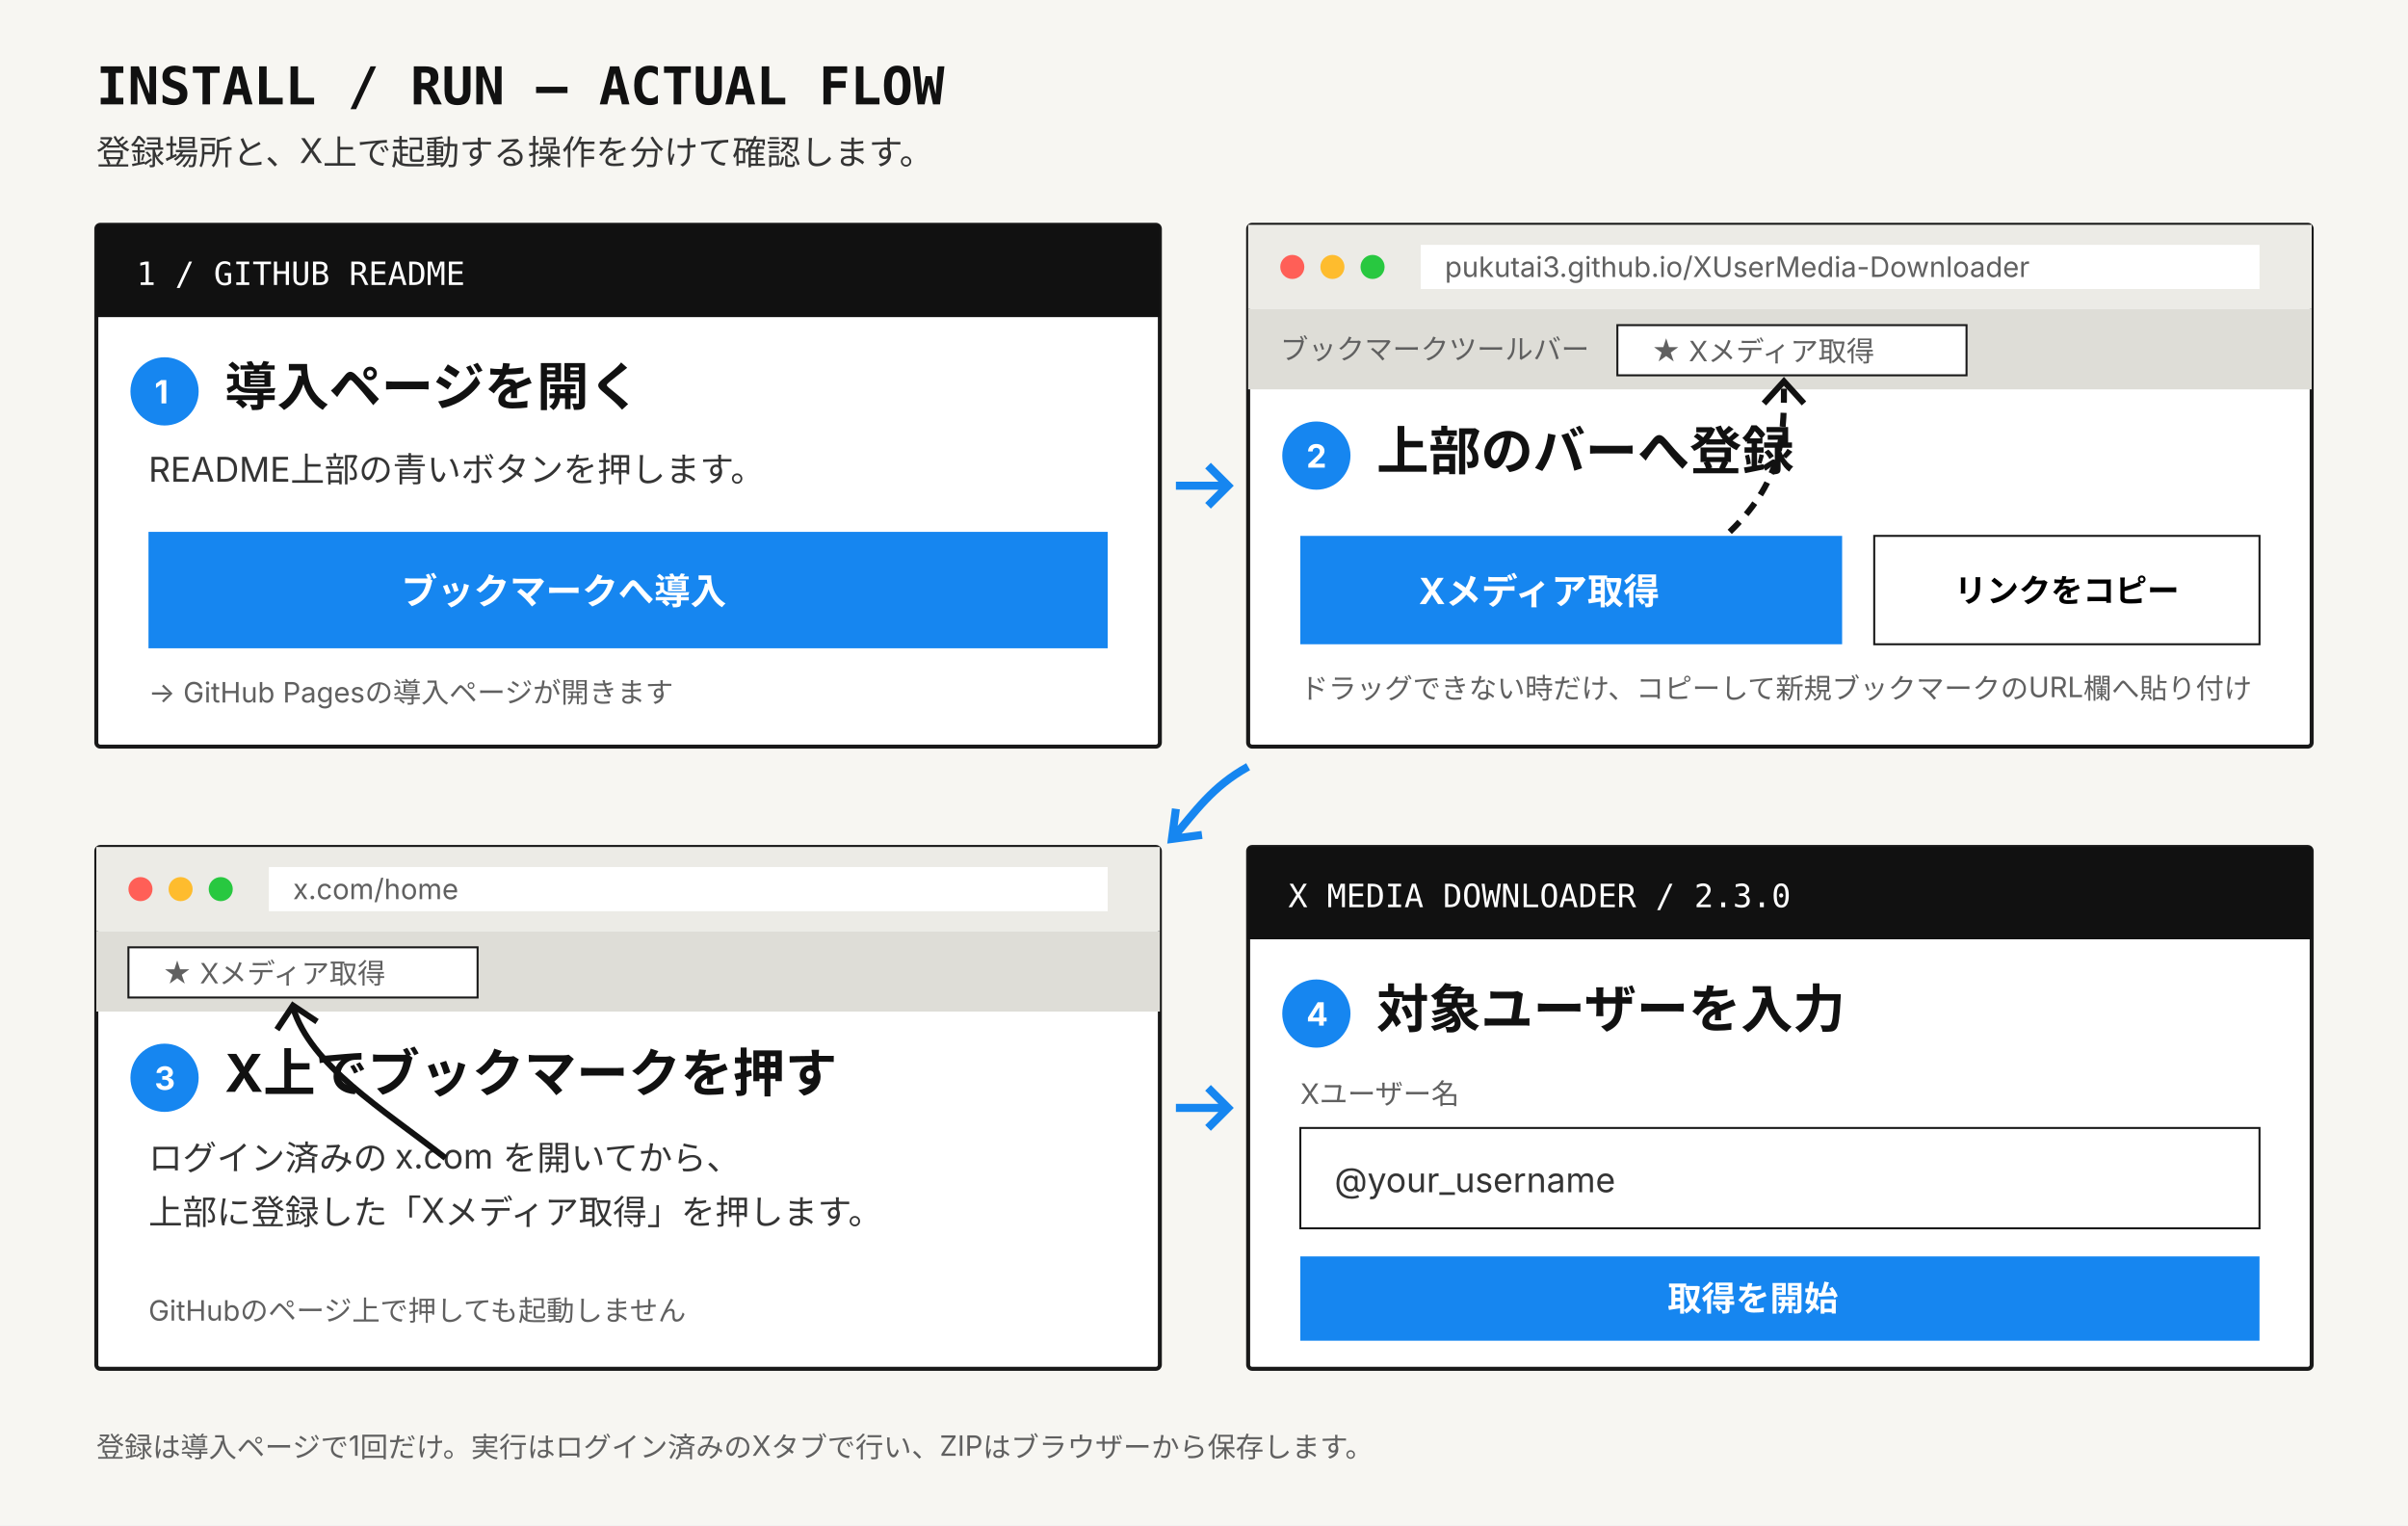
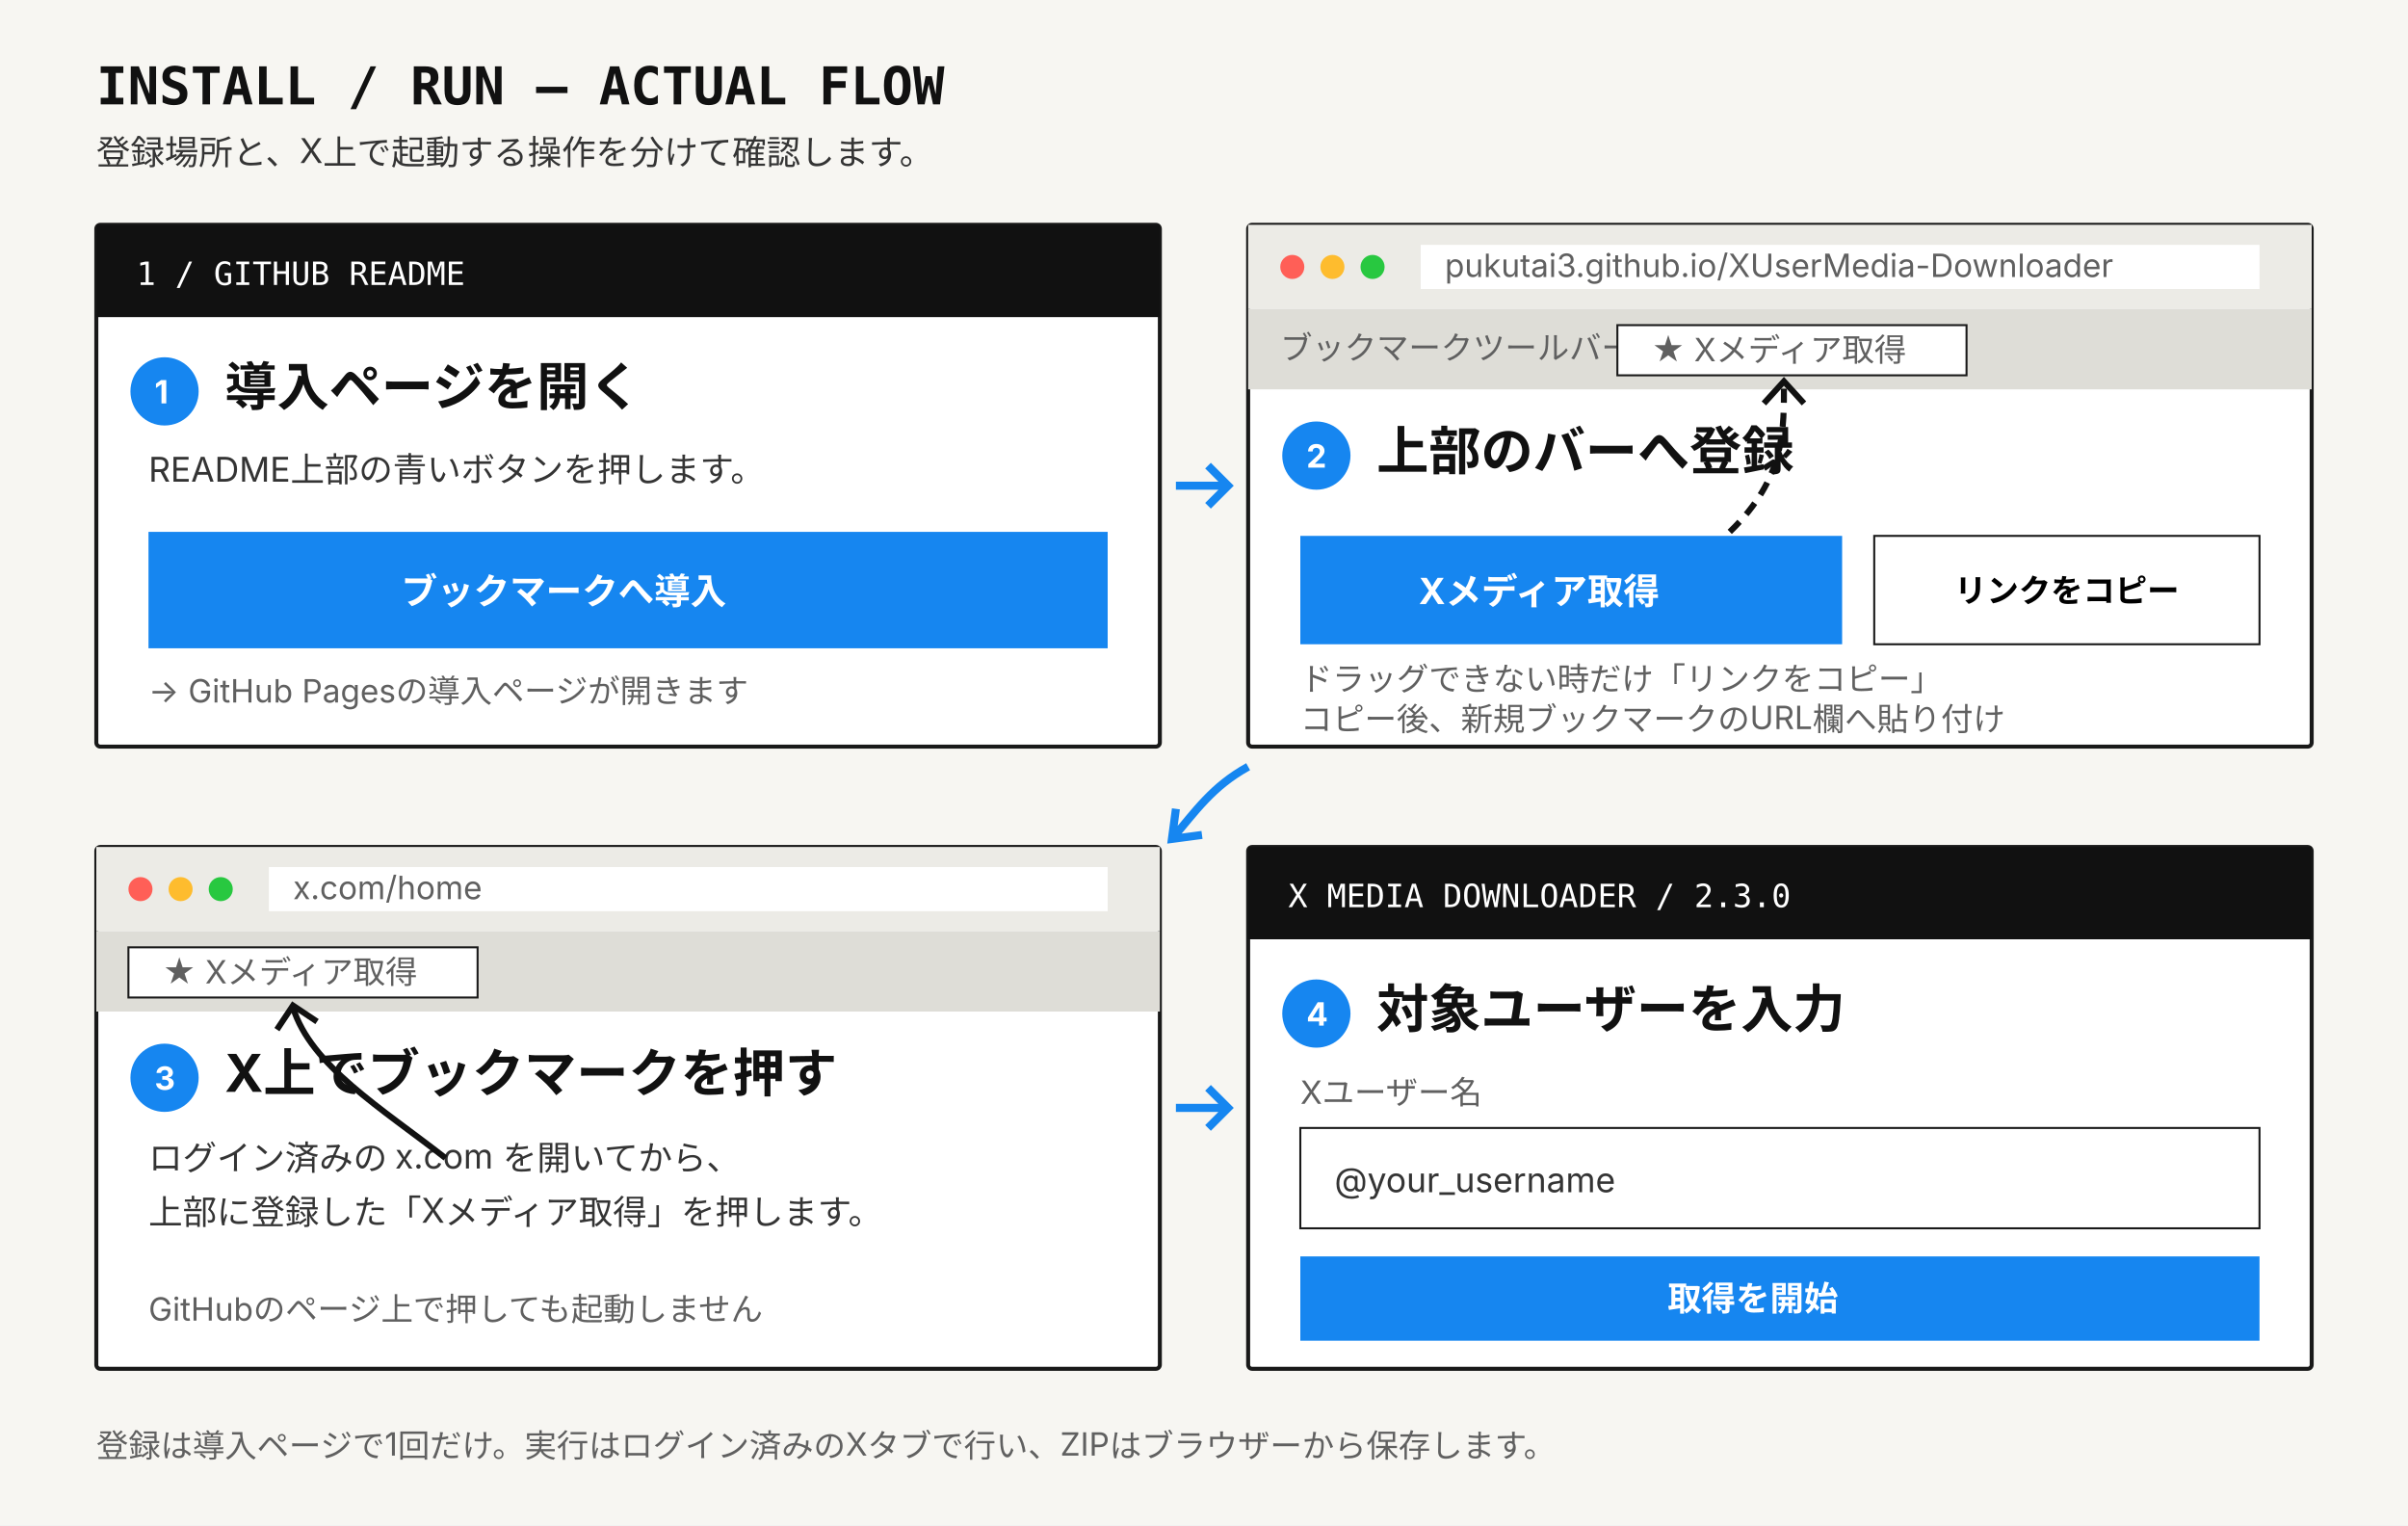
<svg xmlns="http://www.w3.org/2000/svg" width="1200" height="760" viewBox="0 0 1200 760" role="img" aria-labelledby="title desc">
  <rect width="1200" height="760" fill="#f7f6f2" />
  <style>
-     .sans{font-family:Inter,"Noto Sans JP","Yu Gothic UI",sans-serif}.mono{font-family:"IBM Plex Mono","Cascadia Mono",monospace}.h{font-size:26px;font-weight:700;fill:#111}.body{font-size:17px;fill:#343434}.small{font-size:14px;fill:#606060}.step{font-size:16px;font-weight:700;fill:#fff}.card{fill:#fff;stroke:#191919;stroke-width:2}.blue{fill:#1686f0}.line{fill:none;stroke:#111;stroke-width:3}.arrow{fill:none;stroke:#1686f0;stroke-width:4}
+     .sans{font-family:Inter,"Noto Sans JP","Yu Gothic UI",sans-serif}.mono{font-family:"IBM Plex Mono","Cascadia Mono",monospace}.h{font-size:26px;font-weight:700;fill:#111}.body{font-size:17px;fill:#343434}.small{font-size:16px;fill:#606060}.step{font-size:16px;font-weight:700;fill:#fff}.card{fill:#fff;stroke:#191919;stroke-width:2}.blue{fill:#1686f0}.line{fill:none;stroke:#111;stroke-width:3}.arrow{fill:none;stroke:#1686f0;stroke-width:4}
  </style>
  <text x="48" y="52" class="mono h">INSTALL / RUN — ACTUAL FLOW</text>
  <text x="48" y="82" class="sans body">登録場所と、X上で起動する操作を分けて確認します。</text>
  <g transform="translate(48 112)">
    <rect width="530" height="260" rx="2" class="card" />
    <rect width="530" height="46" fill="#111" />
    <text x="20" y="30" class="mono" font-size="16" fill="#fff">1 / GITHUB README</text>
    <circle cx="34" cy="83" r="17" class="blue" />
    <text x="29" y="89" class="sans step">1</text>
    <text x="64" y="90" class="sans h">導入ページを開く</text>
    <text x="26" y="128" class="sans body">README上部の青いボタンを押します。</text>
    <rect x="26" y="153" width="478" height="58" class="blue" />
    <text x="152" y="189" class="sans" font-size="18" font-weight="700" fill="#fff">ブックマークへ導入</text>
    <text x="26" y="238" class="sans small">→ GitHub Pagesの導入ページが開きます</text>
  </g>
  <g transform="translate(622 112)">
    <rect width="530" height="260" rx="2" class="card" />
    <rect width="530" height="42" fill="#ecebe6" />
    <circle cx="22" cy="21" r="6" fill="#ff5f57" />
    <circle cx="42" cy="21" r="6" fill="#febc2e" />
    <circle cx="62" cy="21" r="6" fill="#28c840" />
    <rect x="86" y="10" width="418" height="22" fill="#fff" />
    <text x="98" y="26" class="sans small">pukutai3.github.io/XUserMedia-Downloader</text>
    <rect y="42" width="530" height="40" fill="#deddd7" />
    <text x="16" y="67" class="sans small">ブックマークツールバー</text>
    <rect x="184" y="50" width="174" height="25" fill="#fff" stroke="#191919" />
    <text x="201" y="68" class="sans small">★ Xメディア取得</text>
    <circle cx="34" cy="115" r="17" class="blue" />
    <text x="29" y="121" class="sans step">2</text>
    <text x="64" y="122" class="sans h">上部のバーへ登録</text>
    <rect x="26" y="155" width="270" height="54" class="blue" />
    <text x="85" y="189" class="sans" font-size="18" font-weight="700" fill="#fff">Xメディア取得</text>
    <path d="M240 153C268 126 267 102 267 78" class="line" stroke-dasharray="7 5" />
    <path d="m257 89 10-11 10 11" class="line" />
    <rect x="312" y="155" width="192" height="54" fill="#fff" stroke="#191919" />
    <text x="352" y="188" class="sans" font-size="16" font-weight="700">リンクをコピー</text>
-     <text x="26" y="236" class="sans small">ドラッグできない時だけ、コピーして新規ブックマークのURL欄へ貼り付け</text>
+     <text x="26" y="232" class="sans small">ドラッグできない時だけ「リンクをコピー」</text>
+     <text x="26" y="252" class="sans small">コピー後、新規ブックマークのURL欄へ貼り付け</text>
  </g>
  <g transform="translate(48 422)">
    <rect width="530" height="260" rx="2" class="card" />
    <rect width="530" height="42" fill="#ecebe6" />
    <circle cx="22" cy="21" r="6" fill="#ff5f57" />
    <circle cx="42" cy="21" r="6" fill="#febc2e" />
    <circle cx="62" cy="21" r="6" fill="#28c840" />
    <rect x="86" y="10" width="418" height="22" fill="#fff" />
    <text x="98" y="26" class="sans small">x.com/home</text>
    <rect y="42" width="530" height="40" fill="#deddd7" />
    <rect x="16" y="50" width="174" height="25" fill="#fff" stroke="#191919" />
    <text x="33" y="68" class="sans small">★ Xメディア取得</text>
    <circle cx="34" cy="115" r="17" class="blue" />
    <text x="29" y="121" class="sans step">3</text>
    <text x="64" y="122" class="sans h">X上でブックマークを押す</text>
    <text x="26" y="161" class="sans body">ログイン済みの x.com を開いてから、</text>
    <text x="26" y="188" class="sans body">上部に登録した「Xメディア取得」を押します。</text>
    <path d="M174 155C142 130 107 109 98 80" class="line" />
    <path d="m90 91 8-12 12 8" class="line" />
    <text x="26" y="236" class="sans small">GitHubのページ上で押しても起動しません</text>
  </g>
  <g transform="translate(622 422)">
    <rect width="530" height="260" rx="2" class="card" />
    <rect width="530" height="46" fill="#111" />
    <text x="20" y="30" class="mono" font-size="16" fill="#fff">X MEDIA DOWNLOADER / 2.3.0</text>
    <circle cx="34" cy="83" r="17" class="blue" />
    <text x="29" y="89" class="sans step">4</text>
    <text x="64" y="90" class="sans h">対象ユーザーを入力</text>
    <text x="26" y="128" class="sans small">Xユーザー名</text>
    <rect x="26" y="140" width="478" height="50" fill="#fff" stroke="#191919" />
    <text x="43" y="172" class="sans body">@your_username</text>
    <rect x="26" y="204" width="478" height="42" class="blue" />
    <text x="209" y="231" class="sans" font-size="17" font-weight="700" fill="#fff">取得を開始</text>
  </g>
  <path d="M586 242h26m-10-10 10 10-10 10M622 382c-18 10-26 22-38 36m2-15-2 15 15-2M586 552h26m-10-10 10 10-10 10" class="arrow" />
  <text x="48" y="726" class="sans small">登録は導入ページで1回だけ。実行はログイン済みのXタブで行い、ZIPはブラウザーから保存します。</text>
</svg>
